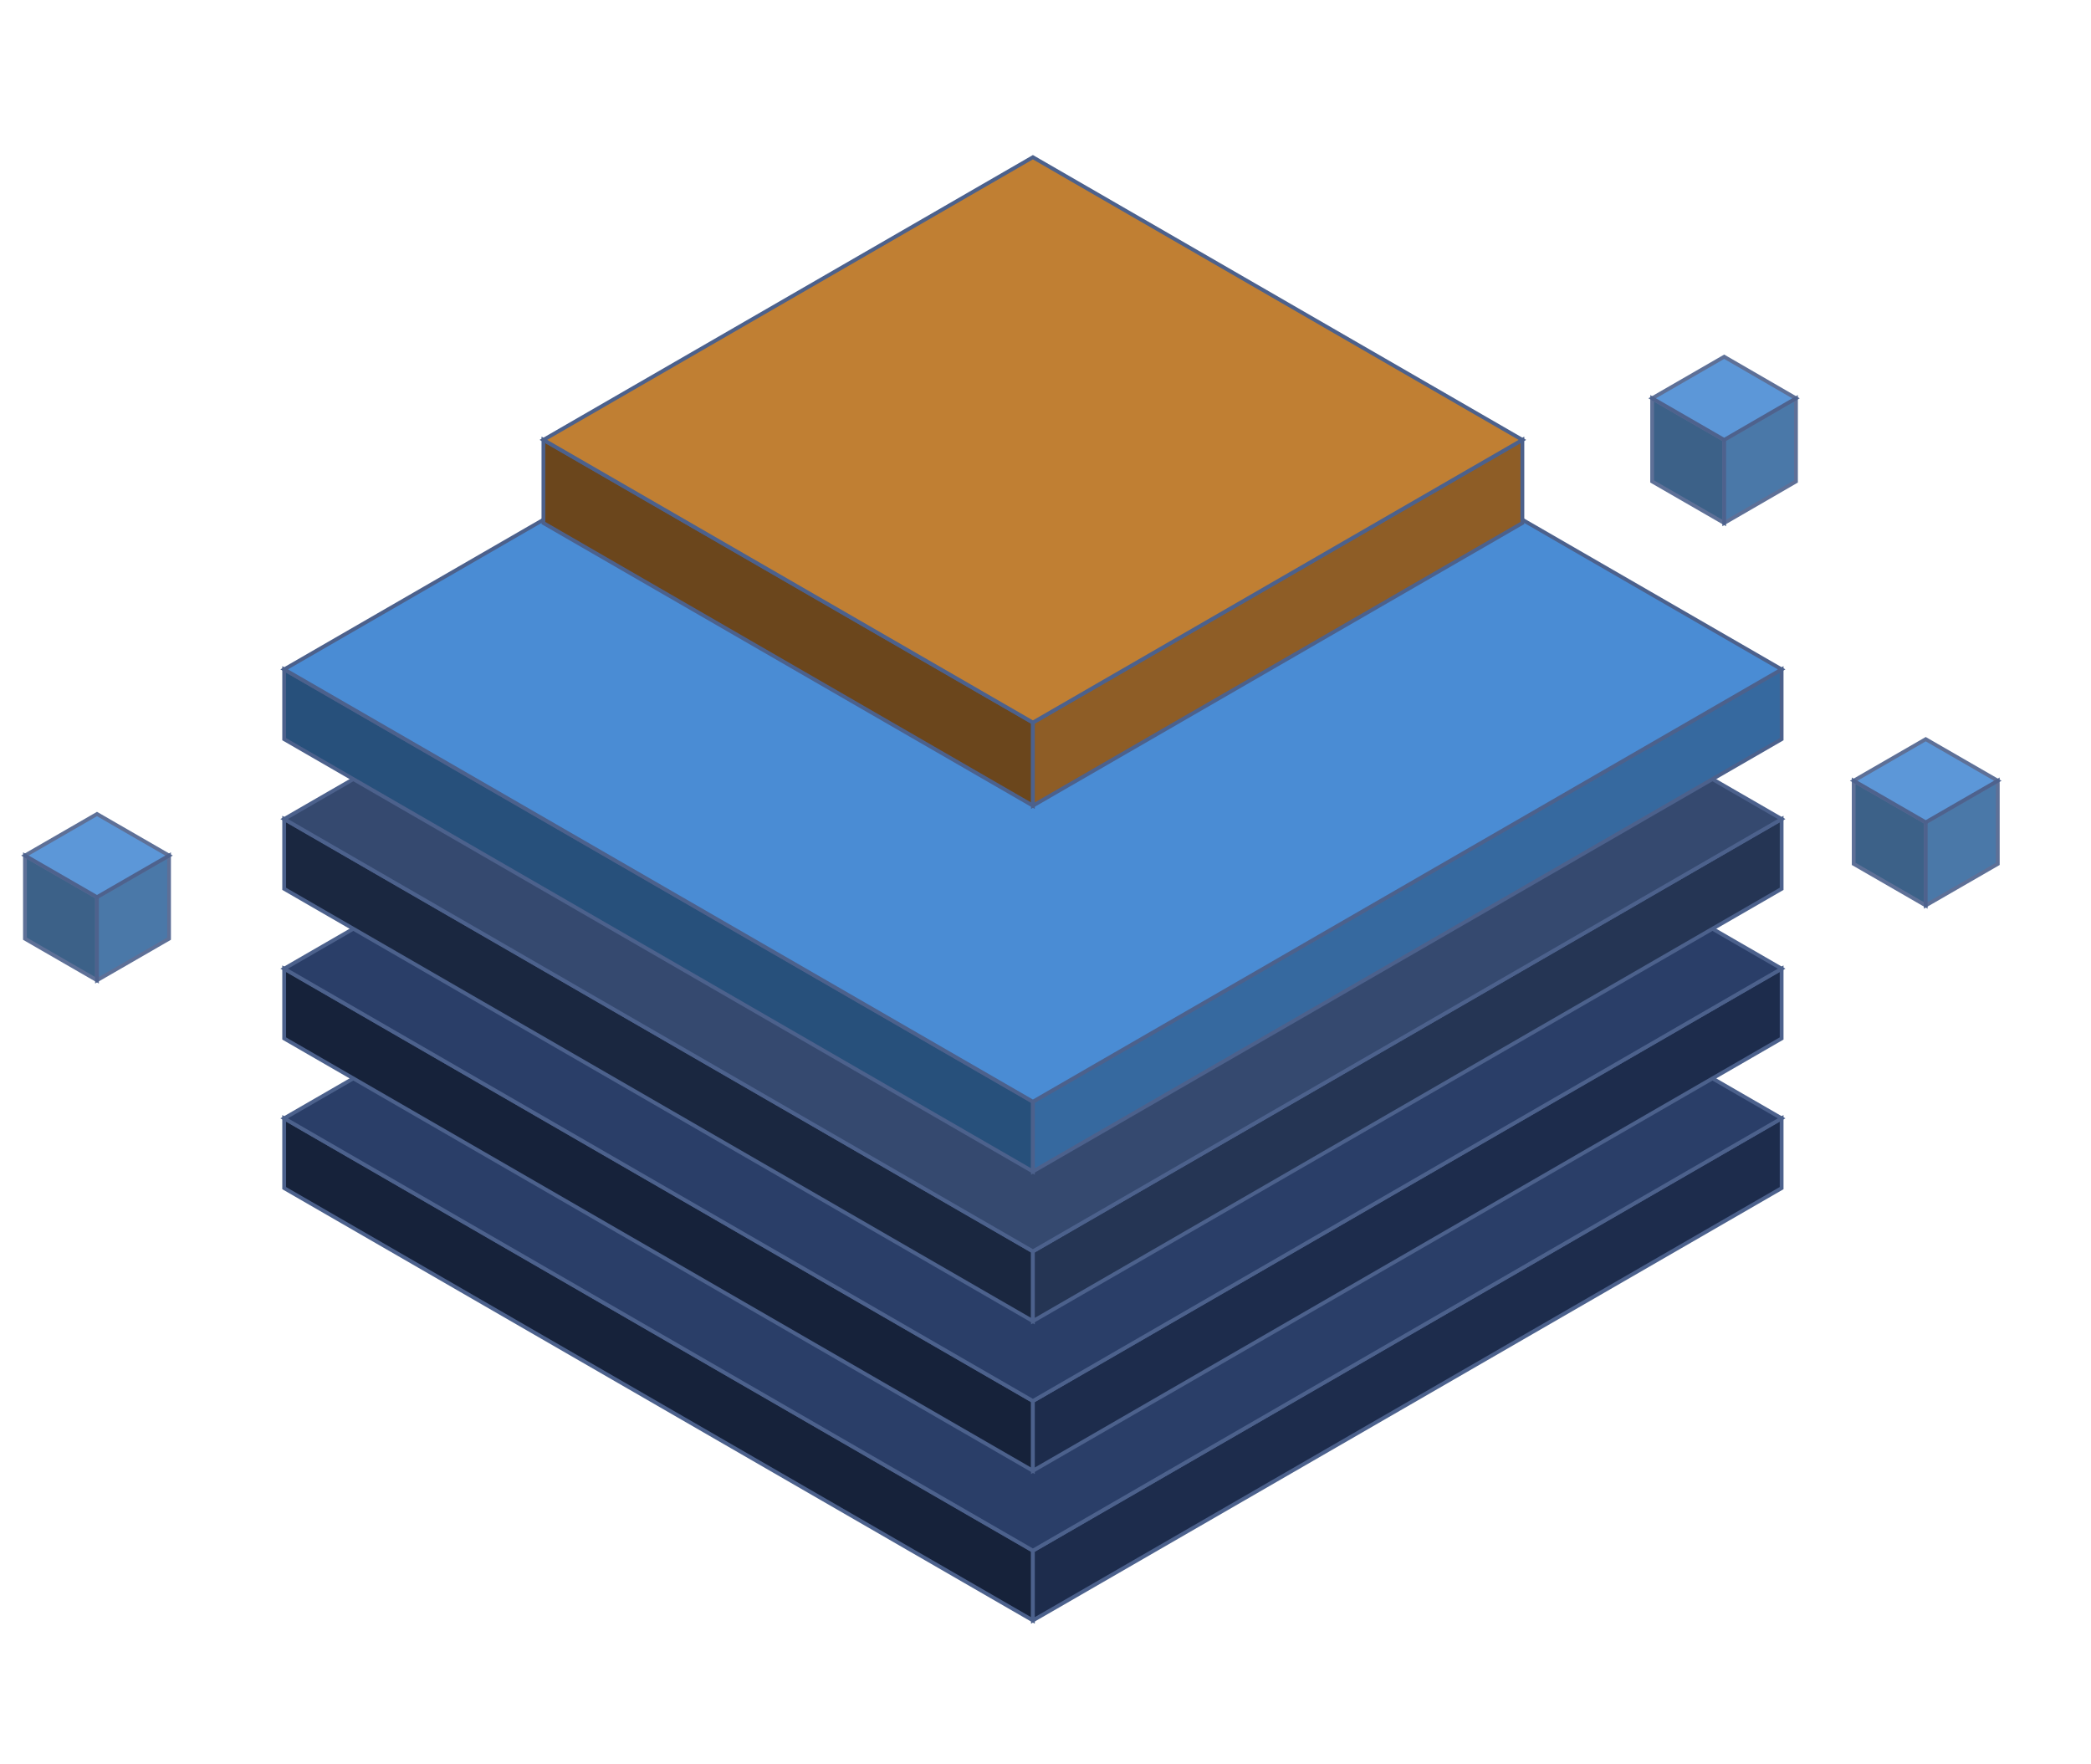
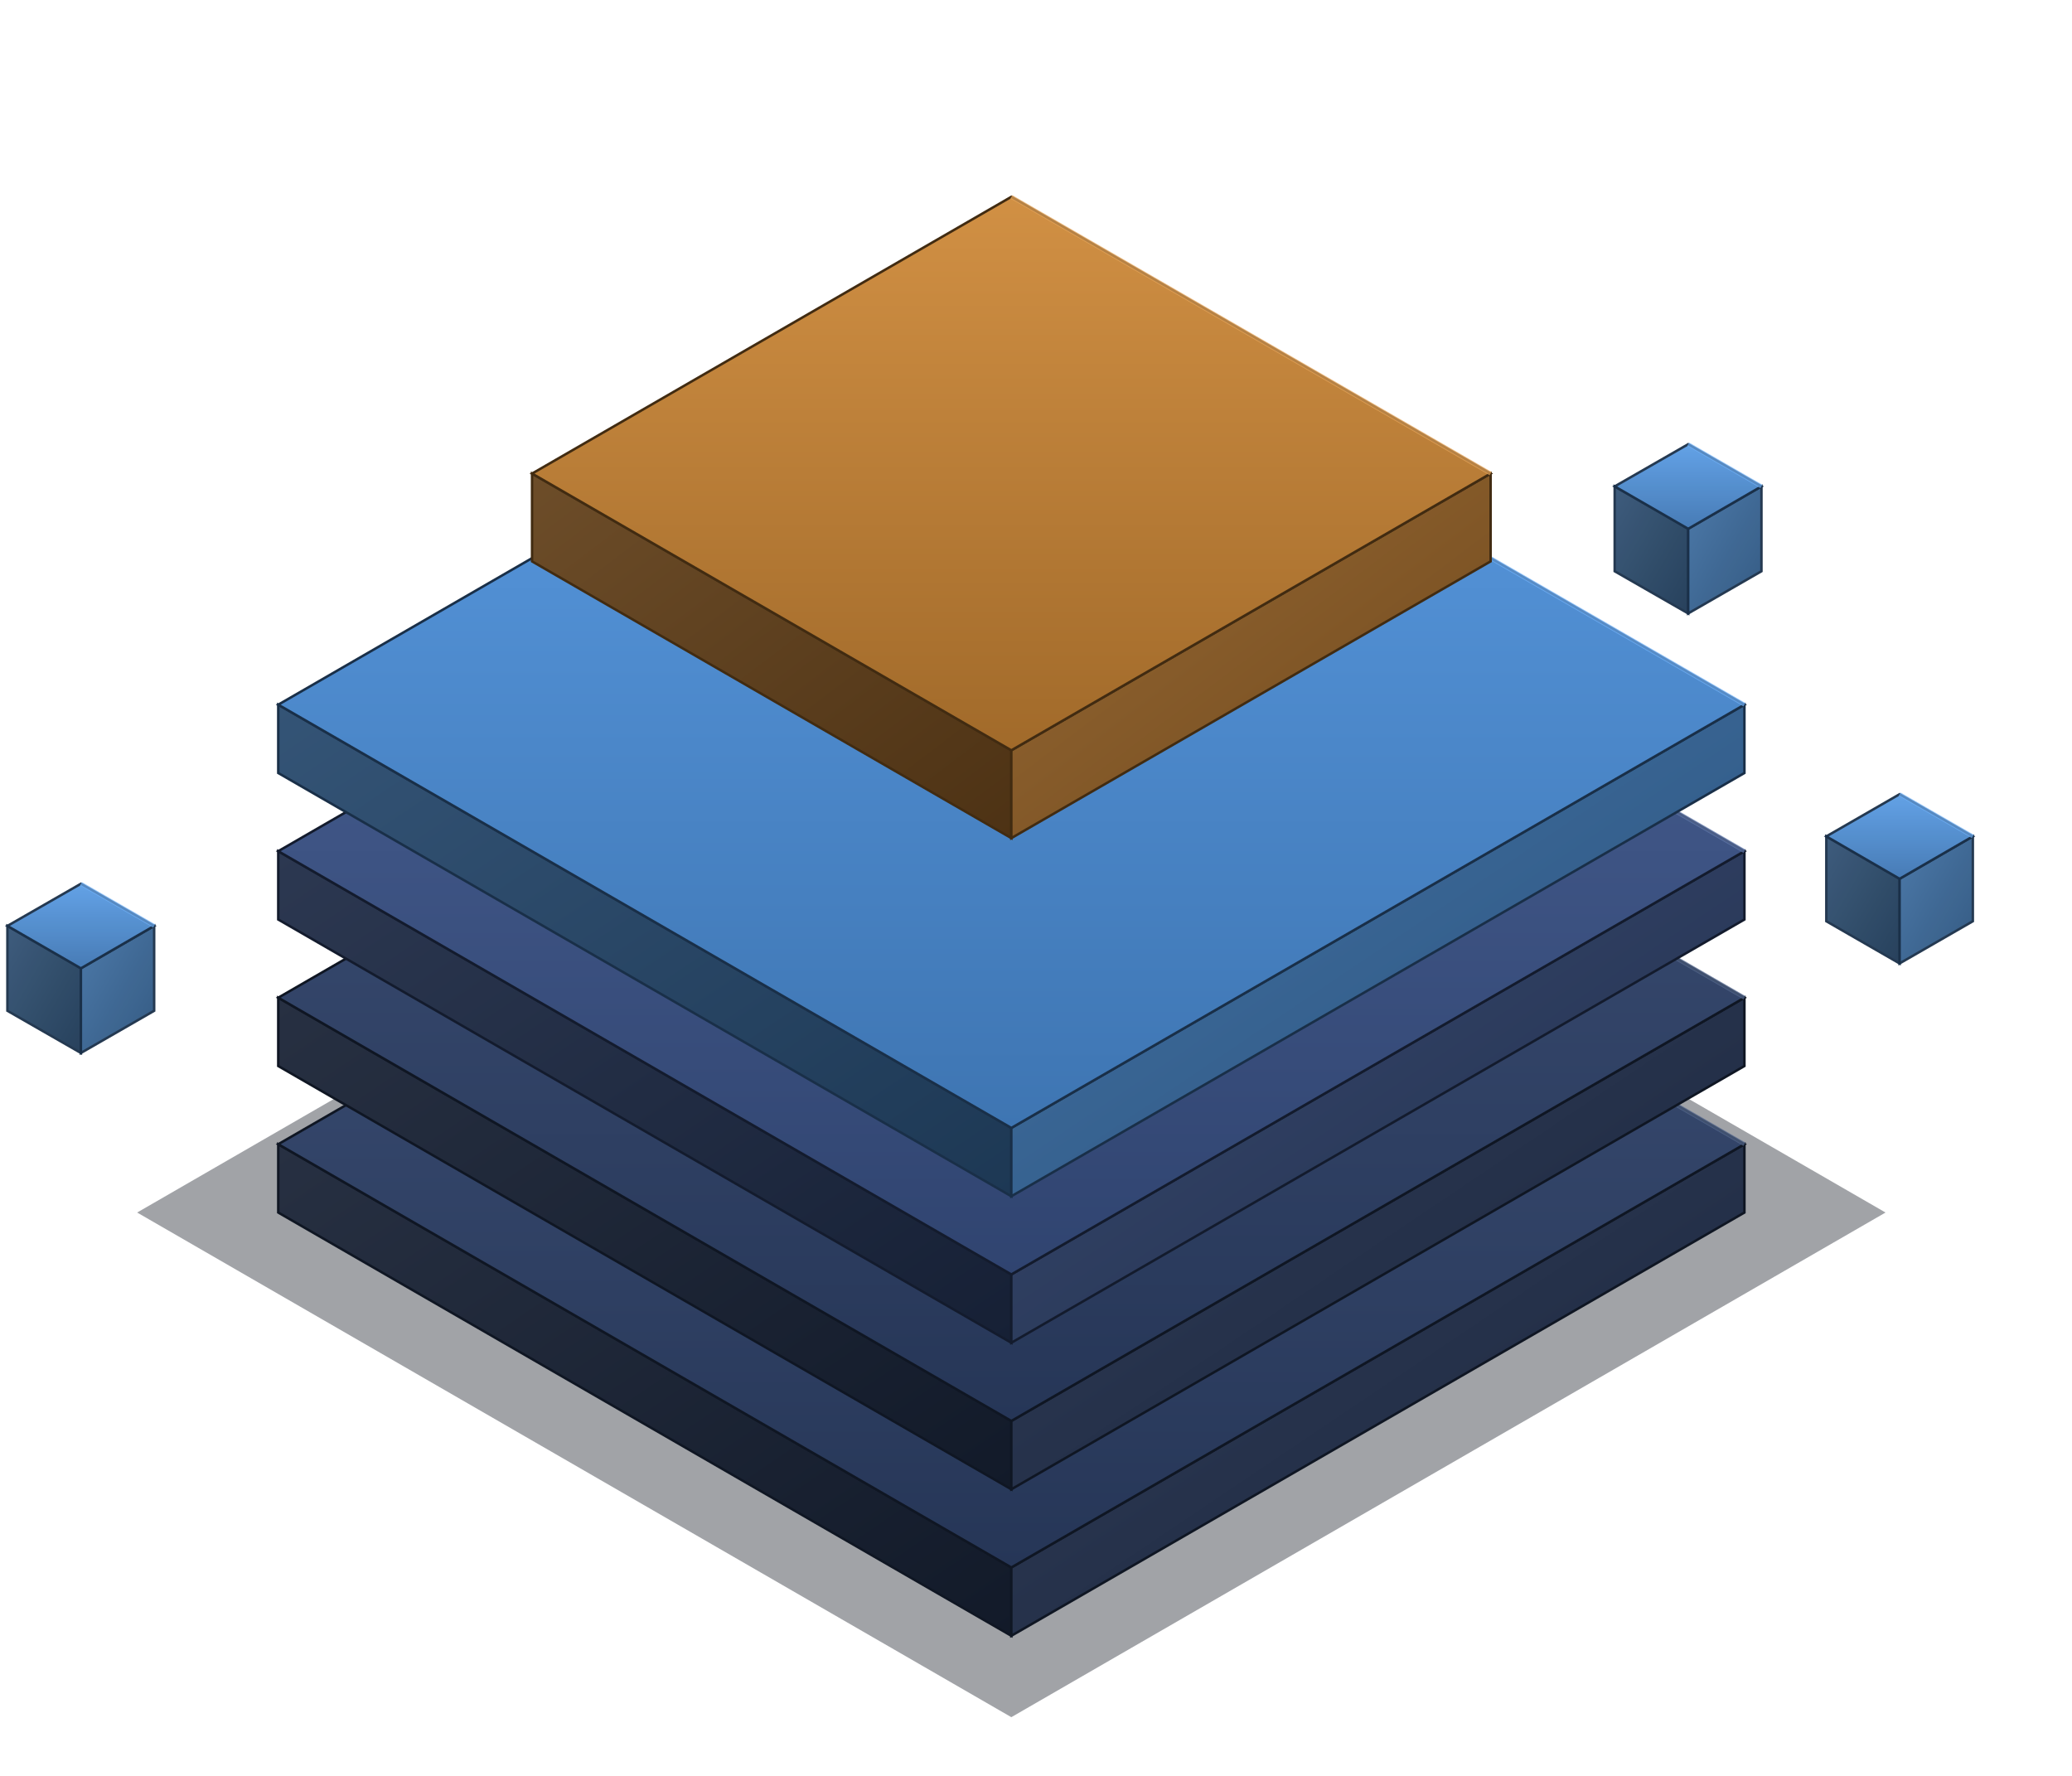
- <svg xmlns="http://www.w3.org/2000/svg" viewBox="0 0 830 700" width="830" height="700" role="img" aria-label="Изометрическая стопка слоёв данных: формы архива сводятся в одну таблицу">
-   <polygon points="112.8,443.9 410.0,615.5 410.0,643.2 112.8,471.6" fill="#16223A" stroke="#4C618C" stroke-width="1.5" />
-   <polygon points="707.2,443.9 410.0,615.5 410.0,643.2 707.2,471.6" fill="#1D2C4C" stroke="#4C618C" stroke-width="1.5" />
-   <polygon points="410.0,272.3 707.2,443.9 410.0,615.5 112.8,443.9" fill="#2A3E68" stroke="#4C618C" stroke-width="1.5" />
-   <polygon points="112.8,384.5 410.0,556.1 410.0,583.8 112.8,412.2" fill="#16223A" stroke="#4C618C" stroke-width="1.5" />
-   <polygon points="707.2,384.5 410.0,556.1 410.0,583.8 707.2,412.2" fill="#1D2C4C" stroke="#4C618C" stroke-width="1.5" />
-   <polygon points="410.0,212.9 707.2,384.5 410.0,556.1 112.8,384.5" fill="#2A3E68" stroke="#4C618C" stroke-width="1.5" />
-   <polygon points="112.8,325.1 410.0,496.7 410.0,524.4 112.8,352.8" fill="#1A2740" stroke="#4C618C" stroke-width="1.5" />
-   <polygon points="707.2,325.1 410.0,496.7 410.0,524.4 707.2,352.8" fill="#253554" stroke="#4C618C" stroke-width="1.5" />
-   <polygon points="410.0,153.5 707.2,325.1 410.0,496.7 112.8,325.1" fill="#35496F" stroke="#4C618C" stroke-width="1.5" />
-   <polygon points="112.8,265.7 410.0,437.3 410.0,465.0 112.8,293.4" fill="#27507B" stroke="#4C618C" stroke-width="1.5" />
-   <polygon points="707.2,265.7 410.0,437.3 410.0,465.0 707.2,293.4" fill="#36699F" stroke="#4C618C" stroke-width="1.5" />
-   <polygon points="410.0,94.1 707.2,265.7 410.0,437.3 112.8,265.7" fill="#4A8CD4" stroke="#4C618C" stroke-width="1.5" />
-   <polygon points="215.7,174.6 410.0,286.8 410.0,319.8 215.7,207.6" fill="#6B461C" stroke="#4C618C" stroke-width="1.5" />
-   <polygon points="604.3,174.6 410.0,286.8 410.0,319.8 604.3,207.6" fill="#8E5D26" stroke="#4C618C" stroke-width="1.5" />
-   <polygon points="410.0,62.4 604.3,174.6 410.0,286.8 215.7,174.6" fill="#C07F33" stroke="#4C618C" stroke-width="1.5" />
-   <polygon points="735.8,309.9 764.4,326.4 764.4,359.4 735.8,342.9" fill="#27507B" stroke="#4C618C" stroke-width="1.5" opacity="0.9" />
-   <polygon points="793.0,309.9 764.4,326.4 764.4,359.4 793.0,342.9" fill="#36699F" stroke="#4C618C" stroke-width="1.5" opacity="0.9" />
-   <polygon points="764.4,293.4 793.0,309.9 764.4,326.4 735.8,309.9" fill="#4A8CD4" stroke="#4C618C" stroke-width="1.5" opacity="0.9" />
-   <polygon points="9.9,339.6 38.5,356.1 38.5,389.1 9.9,372.6" fill="#27507B" stroke="#4C618C" stroke-width="1.5" opacity="0.9" />
-   <polygon points="67.1,339.6 38.5,356.1 38.5,389.1 67.1,372.6" fill="#36699F" stroke="#4C618C" stroke-width="1.5" opacity="0.9" />
-   <polygon points="38.5,323.1 67.1,339.6 38.5,356.1 9.9,339.6" fill="#4A8CD4" stroke="#4C618C" stroke-width="1.5" opacity="0.9" />
-   <polygon points="655.8,158.1 684.4,174.6 684.4,207.6 655.8,191.1" fill="#27507B" stroke="#4C618C" stroke-width="1.5" opacity="0.9" />
-   <polygon points="712.9,158.1 684.4,174.6 684.4,207.6 712.9,191.1" fill="#36699F" stroke="#4C618C" stroke-width="1.5" opacity="0.9" />
-   <polygon points="684.4,141.6 712.9,158.1 684.4,174.6 655.8,158.1" fill="#4A8CD4" stroke="#4C618C" stroke-width="1.5" opacity="0.9" />
+ <svg xmlns="http://www.w3.org/2000/svg" viewBox="0 0 840 720" width="840" height="720" role="img" aria-label="Стопка слоёв архива: формы сводятся в одну таблицу">
+   <defs>
+     <linearGradient id="a1" x1="0%" y1="0%" x2="100%" y2="100%">
+       <stop offset="0%" stop-color="#273042" />
+       <stop offset="100%" stop-color="#121A29" />
+     </linearGradient>
+     <linearGradient id="a2" x1="0%" y1="0%" x2="100%" y2="100%">
+       <stop offset="0%" stop-color="#313E59" />
+       <stop offset="100%" stop-color="#1A253C" />
+     </linearGradient>
+     <linearGradient id="a3" x1="0%" y1="0%" x2="0%" y2="100%">
+       <stop offset="0%" stop-color="#3F5279" />
+       <stop offset="100%" stop-color="#263657" />
+     </linearGradient>
+     <linearGradient id="a4" x1="0%" y1="0%" x2="100%" y2="100%">
+       <stop offset="0%" stop-color="#273042" />
+       <stop offset="100%" stop-color="#121A29" />
+     </linearGradient>
+     <linearGradient id="a5" x1="0%" y1="0%" x2="100%" y2="100%">
+       <stop offset="0%" stop-color="#313E59" />
+       <stop offset="100%" stop-color="#1A253C" />
+     </linearGradient>
+     <linearGradient id="a6" x1="0%" y1="0%" x2="0%" y2="100%">
+       <stop offset="0%" stop-color="#3F5279" />
+       <stop offset="100%" stop-color="#263657" />
+     </linearGradient>
+     <linearGradient id="a7" x1="0%" y1="0%" x2="100%" y2="100%">
+       <stop offset="0%" stop-color="#2C3851" />
+       <stop offset="100%" stop-color="#162035" />
+     </linearGradient>
+     <linearGradient id="a8" x1="0%" y1="0%" x2="100%" y2="100%">
+       <stop offset="0%" stop-color="#394A6E" />
+       <stop offset="100%" stop-color="#212F4E" />
+     </linearGradient>
+     <linearGradient id="a9" x1="0%" y1="0%" x2="0%" y2="100%">
+       <stop offset="0%" stop-color="#4B6397" />
+       <stop offset="100%" stop-color="#304470" />
+     </linearGradient>
+     <linearGradient id="a10" x1="0%" y1="0%" x2="100%" y2="100%">
+       <stop offset="0%" stop-color="#345476" />
+       <stop offset="100%" stop-color="#1D3854" />
+     </linearGradient>
+     <linearGradient id="a11" x1="0%" y1="0%" x2="100%" y2="100%">
+       <stop offset="0%" stop-color="#4473A5" />
+       <stop offset="100%" stop-color="#2A527C" />
+     </linearGradient>
+     <linearGradient id="a12" x1="0%" y1="0%" x2="0%" y2="100%">
+       <stop offset="0%" stop-color="#5B9DE5" />
+       <stop offset="100%" stop-color="#3E75B2" />
+     </linearGradient>
+     <linearGradient id="a13" x1="0%" y1="0%" x2="100%" y2="100%">
+       <stop offset="0%" stop-color="#6D4D29" />
+       <stop offset="100%" stop-color="#4D3214" />
+     </linearGradient>
+     <linearGradient id="a14" x1="0%" y1="0%" x2="100%" y2="100%">
+       <stop offset="0%" stop-color="#976934" />
+       <stop offset="100%" stop-color="#70491D" />
+     </linearGradient>
+     <linearGradient id="a15" x1="0%" y1="0%" x2="0%" y2="100%">
+       <stop offset="0%" stop-color="#D19044" />
+       <stop offset="100%" stop-color="#A16A2A" />
+     </linearGradient>
+     <linearGradient id="a16" x1="0%" y1="0%" x2="100%" y2="100%">
+       <stop offset="0%" stop-color="#345476" />
+       <stop offset="100%" stop-color="#1D3854" />
+     </linearGradient>
+     <linearGradient id="a17" x1="0%" y1="0%" x2="100%" y2="100%">
+       <stop offset="0%" stop-color="#4473A5" />
+       <stop offset="100%" stop-color="#2A527C" />
+     </linearGradient>
+     <linearGradient id="a18" x1="0%" y1="0%" x2="0%" y2="100%">
+       <stop offset="0%" stop-color="#5B9DE5" />
+       <stop offset="100%" stop-color="#3E75B2" />
+     </linearGradient>
+     <linearGradient id="a19" x1="0%" y1="0%" x2="100%" y2="100%">
+       <stop offset="0%" stop-color="#345476" />
+       <stop offset="100%" stop-color="#1D3854" />
+     </linearGradient>
+     <linearGradient id="a20" x1="0%" y1="0%" x2="100%" y2="100%">
+       <stop offset="0%" stop-color="#4473A5" />
+       <stop offset="100%" stop-color="#2A527C" />
+     </linearGradient>
+     <linearGradient id="a21" x1="0%" y1="0%" x2="0%" y2="100%">
+       <stop offset="0%" stop-color="#5B9DE5" />
+       <stop offset="100%" stop-color="#3E75B2" />
+     </linearGradient>
+     <linearGradient id="a22" x1="0%" y1="0%" x2="100%" y2="100%">
+       <stop offset="0%" stop-color="#345476" />
+       <stop offset="100%" stop-color="#1D3854" />
+     </linearGradient>
+     <linearGradient id="a23" x1="0%" y1="0%" x2="100%" y2="100%">
+       <stop offset="0%" stop-color="#4473A5" />
+       <stop offset="100%" stop-color="#2A527C" />
+     </linearGradient>
+     <linearGradient id="a24" x1="0%" y1="0%" x2="0%" y2="100%">
+       <stop offset="0%" stop-color="#5B9DE5" />
+       <stop offset="100%" stop-color="#3E75B2" />
+     </linearGradient>
+   </defs>
+   <polygon points="410.0,287.0 764.4,491.6 410.0,696.2 55.6,491.6" fill="#070C18" opacity="0.38" />
+   <polygon points="112.8,463.9 410.0,635.5 410.0,663.2 112.8,491.6" fill="url(#a1)" stroke="#0F1623" stroke-width="1" />
+   <polygon points="707.2,463.9 410.0,635.5 410.0,663.2 707.2,491.6" fill="url(#a2)" stroke="#0F1623" stroke-width="1" />
+   <polygon points="410.0,292.3 707.2,463.9 410.0,635.5 112.8,463.9" fill="url(#a3)" stroke="#0F1623" stroke-width="1" />
+   <polyline points="410.0,292.3 707.2,463.9" fill="none" stroke="#566990" stroke-width="1.6" opacity="0.70" />
+   <polygon points="112.8,404.5 410.0,576.1 410.0,603.8 112.8,432.2" fill="url(#a4)" stroke="#0F1623" stroke-width="1" />
+   <polygon points="707.2,404.5 410.0,576.1 410.0,603.8 707.2,432.2" fill="url(#a5)" stroke="#0F1623" stroke-width="1" />
+   <polygon points="410.0,232.9 707.2,404.5 410.0,576.1 112.8,404.5" fill="url(#a6)" stroke="#0F1623" stroke-width="1" />
+   <polyline points="410.0,232.9 707.2,404.5" fill="none" stroke="#566990" stroke-width="1.6" opacity="0.70" />
+   <polygon points="112.8,345.1 410.0,516.7 410.0,544.4 112.8,372.8" fill="url(#a7)" stroke="#131B2D" stroke-width="1" />
+   <polygon points="707.2,345.1 410.0,516.7 410.0,544.4 707.2,372.8" fill="url(#a8)" stroke="#131B2D" stroke-width="1" />
+   <polygon points="410.0,173.5 707.2,345.1 410.0,516.7 112.8,345.1" fill="url(#a9)" stroke="#131B2D" stroke-width="1" />
+   <polyline points="410.0,173.5 707.2,345.1" fill="none" stroke="#627AAE" stroke-width="1.6" opacity="0.70" />
+   <polygon points="112.8,285.7 410.0,457.3 410.0,485.0 112.8,313.4" fill="url(#a10)" stroke="#192F48" stroke-width="1" />
+   <polygon points="707.2,285.7 410.0,457.3 410.0,485.0 707.2,313.4" fill="url(#a11)" stroke="#192F48" stroke-width="1" />
+   <polygon points="410.0,114.1 707.2,285.7 410.0,457.3 112.8,285.7" fill="url(#a12)" stroke="#192F48" stroke-width="1" />
+   <polyline points="410.0,114.1 707.2,285.7" fill="none" stroke="#72B4FC" stroke-width="1.6" opacity="0.70" />
+   <polygon points="215.7,192.0 410.0,304.2 410.0,339.8 215.7,227.6" fill="url(#a13)" stroke="#412B11" stroke-width="1" />
+   <polygon points="604.3,192.0 410.0,304.2 410.0,339.8 604.3,227.6" fill="url(#a14)" stroke="#412B11" stroke-width="1" />
+   <polygon points="410.0,79.8 604.3,192.0 410.0,304.2 215.7,192.0" fill="url(#a15)" stroke="#412B11" stroke-width="1" />
+   <polyline points="410.0,79.8 604.3,192.0" fill="none" stroke="#E8A75B" stroke-width="1.6" opacity="0.70" />
+   <polygon points="740.4,339.1 770.1,356.3 770.1,390.6 740.4,373.5" fill="url(#a16)" stroke="#192F48" stroke-width="1" opacity="0.95" />
+   <polygon points="799.8,339.1 770.1,356.3 770.1,390.6 799.8,373.5" fill="url(#a17)" stroke="#192F48" stroke-width="1" opacity="0.95" />
+   <polygon points="770.1,322.0 799.8,339.1 770.1,356.3 740.4,339.1" fill="url(#a18)" stroke="#192F48" stroke-width="1" opacity="0.95" />
+   <polyline points="770.1,322.0 799.8,339.1" fill="none" stroke="#72B4FC" stroke-width="1.6" opacity="0.66" />
+   <polygon points="3.0,375.4 32.8,392.6 32.8,426.9 3.0,409.8" fill="url(#a19)" stroke="#192F48" stroke-width="1" opacity="0.95" />
+   <polygon points="62.5,375.4 32.8,392.6 32.8,426.9 62.5,409.8" fill="url(#a20)" stroke="#192F48" stroke-width="1" opacity="0.95" />
+   <polygon points="32.8,358.3 62.5,375.4 32.8,392.6 3.0,375.4" fill="url(#a21)" stroke="#192F48" stroke-width="1" opacity="0.95" />
+   <polyline points="32.8,358.3 62.5,375.4" fill="none" stroke="#72B4FC" stroke-width="1.6" opacity="0.66" />
+   <polygon points="654.6,197.2 684.4,214.4 684.4,248.7 654.6,231.6" fill="url(#a22)" stroke="#192F48" stroke-width="1" opacity="0.95" />
+   <polygon points="714.1,197.2 684.4,214.4 684.4,248.7 714.1,231.6" fill="url(#a23)" stroke="#192F48" stroke-width="1" opacity="0.95" />
+   <polygon points="684.4,180.1 714.1,197.2 684.4,214.4 654.6,197.2" fill="url(#a24)" stroke="#192F48" stroke-width="1" opacity="0.95" />
+   <polyline points="684.4,180.1 714.1,197.2" fill="none" stroke="#72B4FC" stroke-width="1.6" opacity="0.66" />
</svg>
